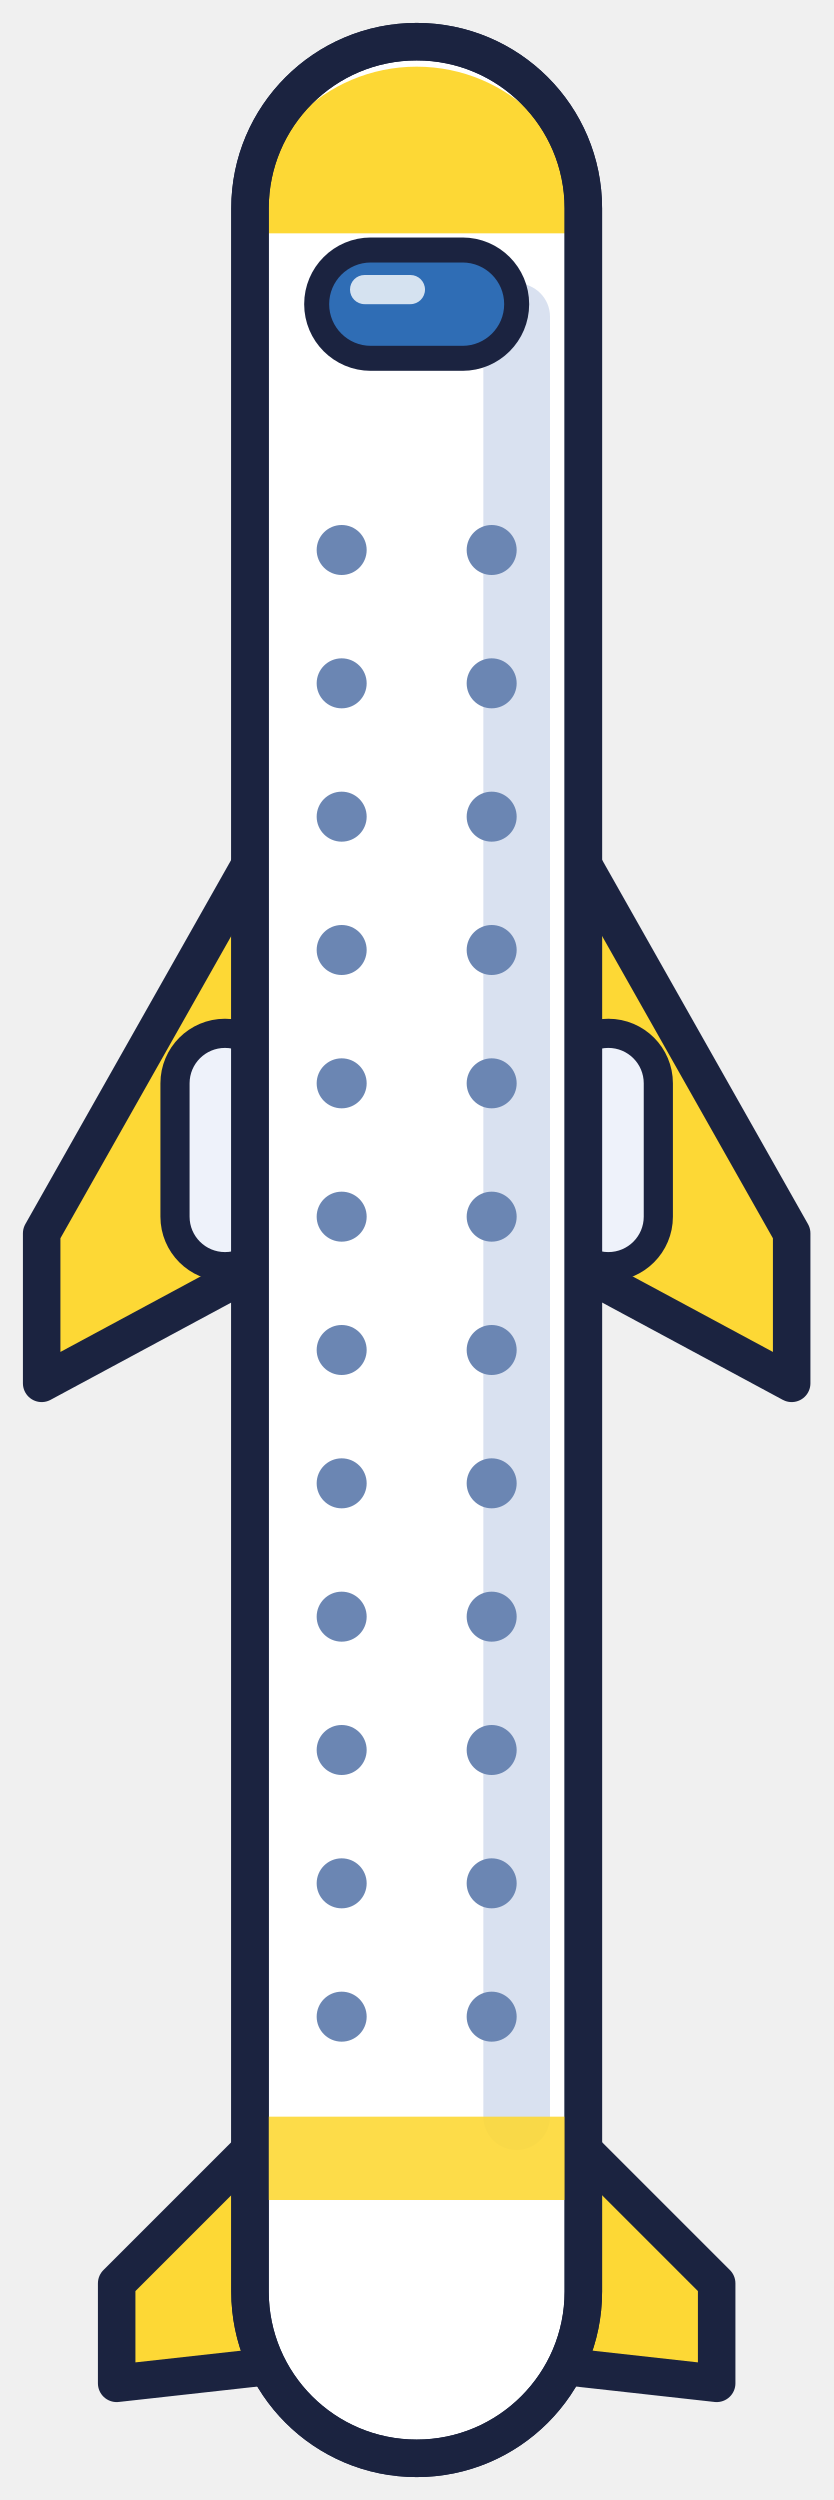
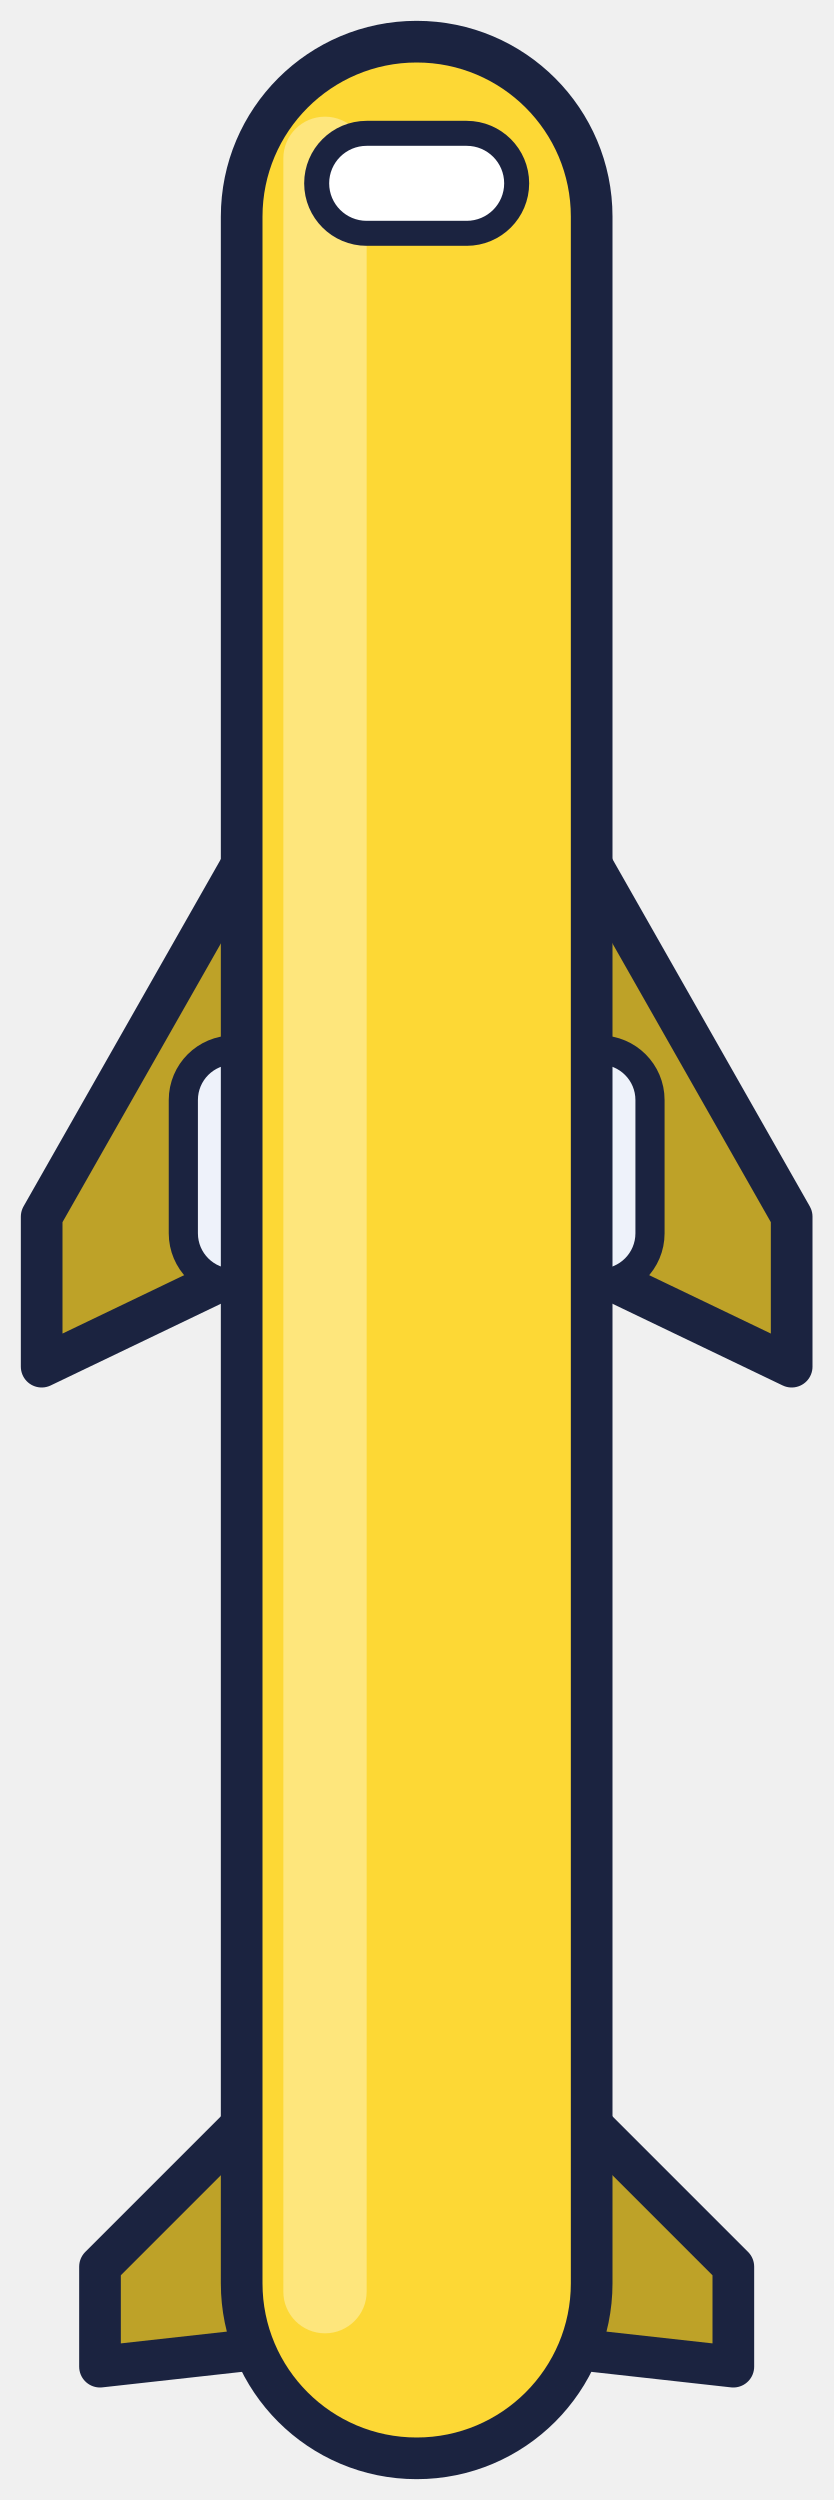
<svg xmlns="http://www.w3.org/2000/svg" viewBox="0 0 100 300" width="100" height="300">
-   <polygon points="69,102 95,148 95,166 69,152" fill="#FDD835" stroke="#1B2340" stroke-width="4.5" stroke-linejoin="round" />
-   <polygon points="31,102 5,148 5,166 31,152" fill="#FDD835" stroke="#1B2340" stroke-width="4.5" stroke-linejoin="round" />
-   <polygon points="68,256 86,274 86,286 68,284" fill="#FDD835" stroke="#1B2340" stroke-width="4.5" stroke-linejoin="round" />
-   <polygon points="32,256 14,274 14,286 32,284" fill="#FDD835" stroke="#1B2340" stroke-width="4.5" stroke-linejoin="round" />
-   <rect x="21" y="124" width="12" height="28" rx="6" fill="#EEF2FA" stroke="#1B2340" stroke-width="3.5" />
-   <rect x="67" y="124" width="12" height="28" rx="6" fill="#EEF2FA" stroke="#1B2340" stroke-width="3.5" />
-   <rect x="30" y="5" width="40" height="290" rx="20" fill="#FFFFFF" />
-   <path d="M30 28 A20 20 0 0 1 70 28 Z" fill="#FDD835" />
-   <rect x="58" y="34" width="8" height="224" rx="4" fill="#D9E1F0" />
-   <rect x="30" y="5" width="40" height="290" rx="20" fill="none" stroke="#1B2340" stroke-width="4.5" stroke-linejoin="round" />
-   <rect x="38" y="30" width="24" height="13" rx="6.5" fill="#2F6DB5" stroke="#1B2340" stroke-width="3" />
-   <rect x="42" y="33" width="9" height="3.5" rx="1.75" fill="#FFFFFF" opacity="0.8" />
-   <rect x="30" y="254" width="40" height="10" fill="#FDD835" opacity="0.9" />
-   <rect x="30" y="5" width="40" height="290" rx="20" fill="none" stroke="#1B2340" stroke-width="4.5" stroke-linejoin="round" />
-   <circle cx="41" cy="66" r="3" fill="#6B86B3" />
-   <circle cx="59" cy="66" r="3" fill="#6B86B3" />
-   <circle cx="41" cy="82" r="3" fill="#6B86B3" />
-   <circle cx="59" cy="82" r="3" fill="#6B86B3" />
-   <circle cx="41" cy="98" r="3" fill="#6B86B3" />
-   <circle cx="59" cy="98" r="3" fill="#6B86B3" />
-   <circle cx="41" cy="114" r="3" fill="#6B86B3" />
-   <circle cx="59" cy="114" r="3" fill="#6B86B3" />
-   <circle cx="41" cy="130" r="3" fill="#6B86B3" />
-   <circle cx="59" cy="130" r="3" fill="#6B86B3" />
-   <circle cx="41" cy="146" r="3" fill="#6B86B3" />
-   <circle cx="59" cy="146" r="3" fill="#6B86B3" />
-   <circle cx="41" cy="162" r="3" fill="#6B86B3" />
-   <circle cx="59" cy="162" r="3" fill="#6B86B3" />
-   <circle cx="41" cy="178" r="3" fill="#6B86B3" />
-   <circle cx="59" cy="178" r="3" fill="#6B86B3" />
-   <circle cx="41" cy="194" r="3" fill="#6B86B3" />
-   <circle cx="59" cy="194" r="3" fill="#6B86B3" />
-   <circle cx="41" cy="210" r="3" fill="#6B86B3" />
-   <circle cx="59" cy="210" r="3" fill="#6B86B3" />
-   <circle cx="41" cy="226" r="3" fill="#6B86B3" />
-   <circle cx="59" cy="226" r="3" fill="#6B86B3" />
-   <circle cx="41" cy="242" r="3" fill="#6B86B3" />
-   <circle cx="59" cy="242" r="3" fill="#6B86B3" />
+   <polygon points="70,102 95,146 95,164 70,152" fill="#bea228" stroke="#1B2340" stroke-width="5" stroke-linejoin="round" />
+   <polygon points="30,102 5,146 5,164 30,152" fill="#bea228" stroke="#1B2340" stroke-width="5" stroke-linejoin="round" />
+   <polygon points="70,254 88,272 88,284 70,282" fill="#bea228" stroke="#1B2340" stroke-width="5" stroke-linejoin="round" />
+   <polygon points="30,254 12,272 12,284 30,282" fill="#bea228" stroke="#1B2340" stroke-width="5" stroke-linejoin="round" />
+   <rect x="22" y="126" width="12" height="28" rx="6" fill="#EEF2FA" stroke="#1B2340" stroke-width="3.5" />
+   <rect x="66" y="126" width="12" height="28" rx="6" fill="#EEF2FA" stroke="#1B2340" stroke-width="3.5" />
+   <rect x="29" y="5" width="42" height="290" rx="21" fill="#FDD835" stroke="#1B2340" stroke-width="5" stroke-linejoin="round" />
+   <rect x="34" y="14" width="10" height="266" rx="5" fill="#FFFFFF" opacity="0.35" />
+   <rect x="38" y="16" width="24" height="12" rx="6" fill="#FFFFFF" stroke="#1B2340" stroke-width="3" />
</svg>
